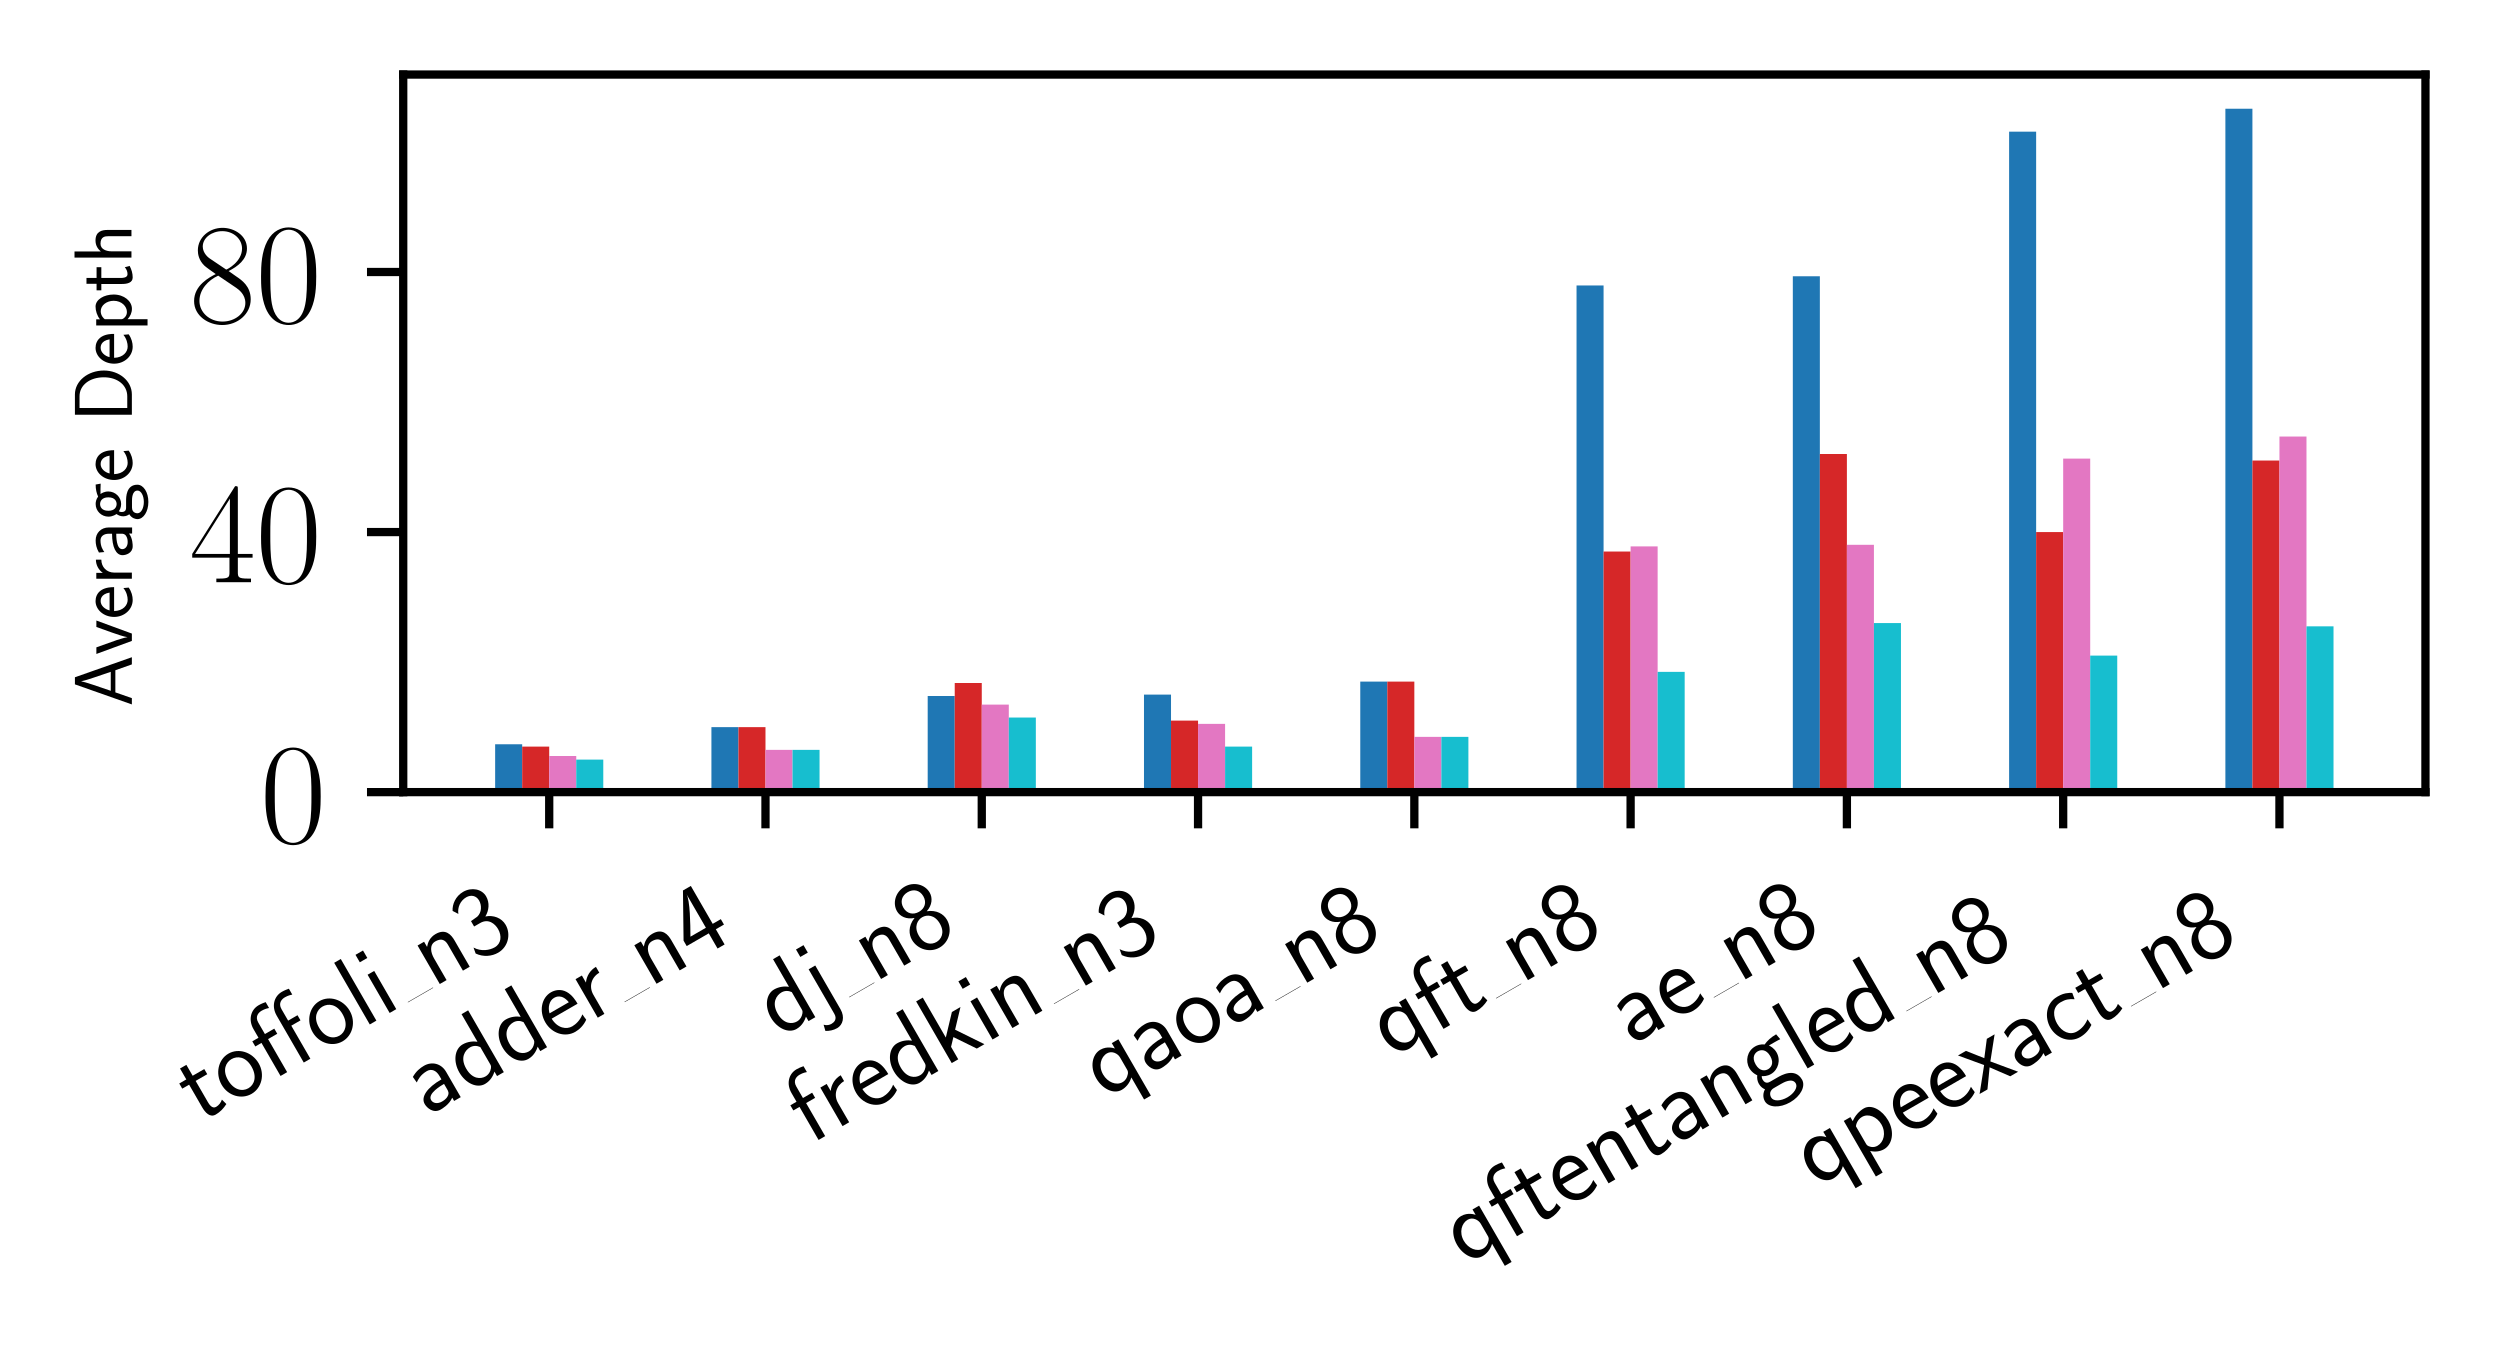
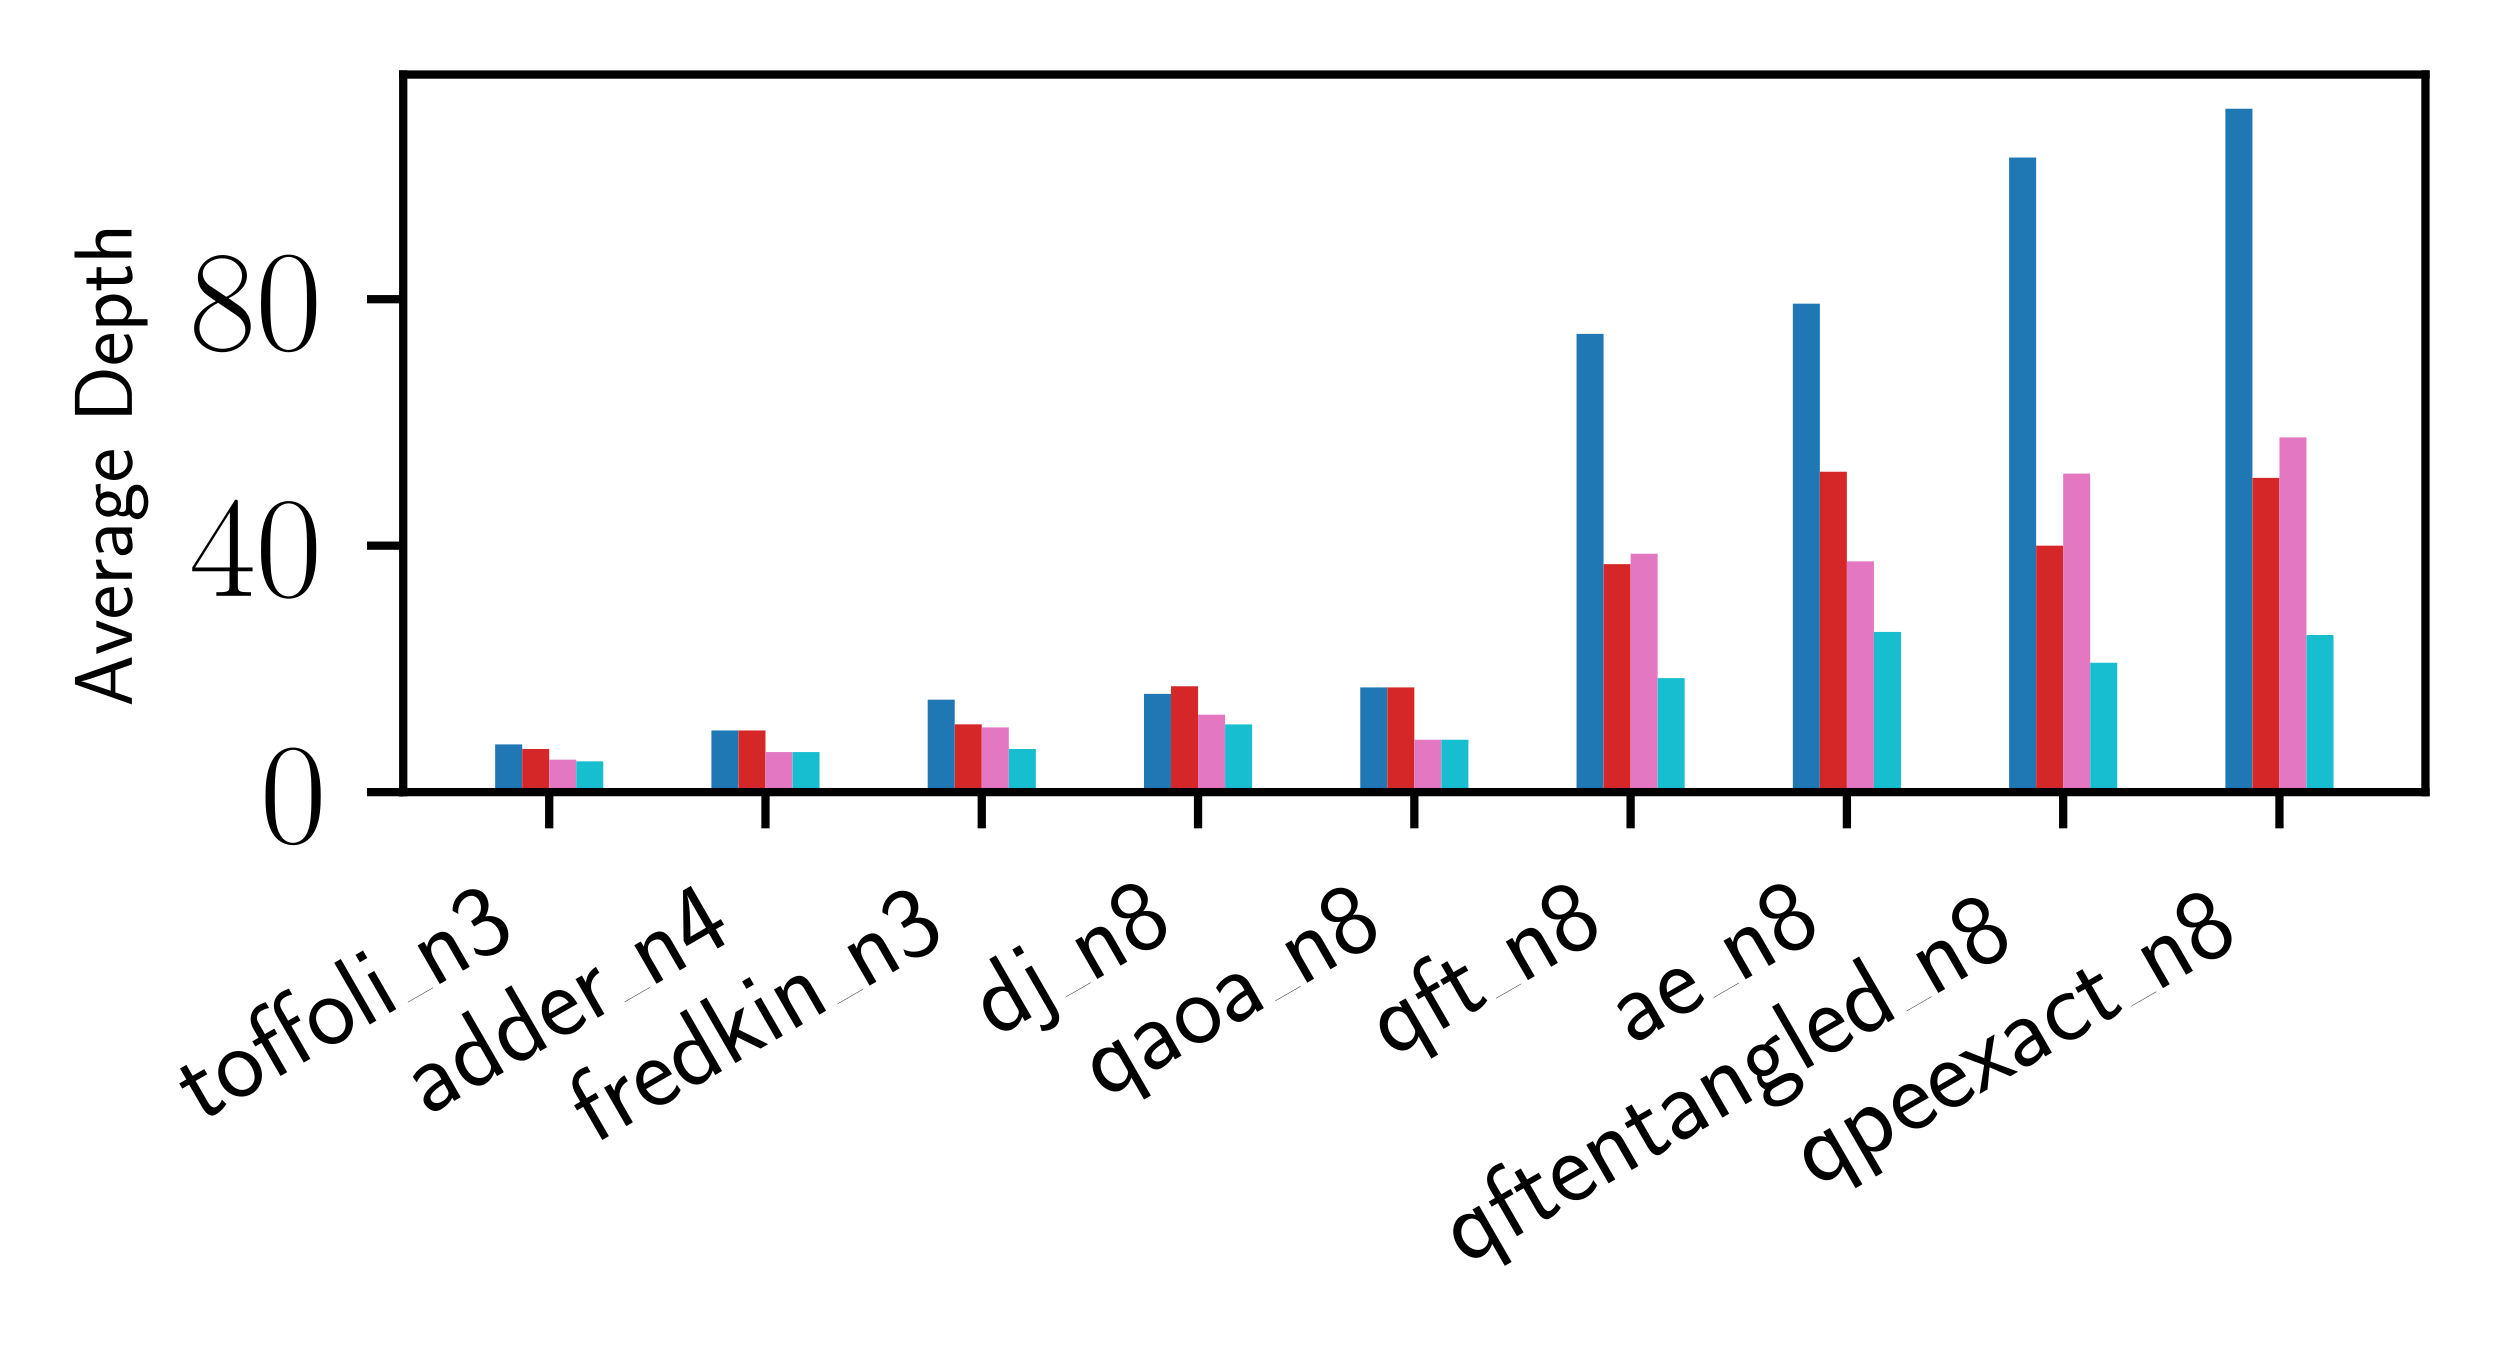
<svg xmlns="http://www.w3.org/2000/svg" xmlns:xlink="http://www.w3.org/1999/xlink" width="241.442pt" height="131.144pt" viewBox="0 0 241.442 131.144" version="1.1">
  <defs>
    <style type="text/css">*{stroke-linejoin: round; stroke-linecap: butt}</style>
  </defs>
  <g id="figure_1">
    <g id="patch_1">
      <path d="M 0 131.144 L 241.442 131.144 L 241.442 0 L 0 0 L 0 131.144 z " style="fill: none" />
    </g>
    <g id="axes_1">
      <g id="patch_2">
        <path d="M 38.942 76.5 L 234.242 76.5 L 234.242 7.2 L 38.942 7.2 L 38.942 76.5 z " style="fill: none" />
      </g>
      <g id="patch_3">
-         <path d="M 47.819 76.5 L 50.43 76.5 L 50.43 71.878 L 47.819 71.878 z " clip-path="url(#p316493a2e3)" style="fill: #1f77b4" />
+         <path d="M 47.819 76.5 L 50.43 76.5 L 50.43 71.894 L 47.819 71.894 z " clip-path="url(#p80542b08d5)" style="fill: #1f77b4" />
      </g>
      <g id="patch_4">
-         <path d="M 50.43 76.5 L 53.041 76.5 L 53.041 72.105 L 50.43 72.105 z " clip-path="url(#p316493a2e3)" style="fill: #d62728" />
+         <path d="M 50.43 76.5 L 53.041 76.5 L 53.041 72.334 L 50.43 72.334 z " clip-path="url(#p80542b08d5)" style="fill: #d62728" />
      </g>
      <g id="patch_5">
-         <path d="M 53.041 76.5 L 55.652 76.5 L 55.652 73.013 L 53.041 73.013 z " clip-path="url(#p316493a2e3)" style="fill: #e377c2" />
+         <path d="M 53.041 76.5 L 55.652 76.5 L 55.652 73.364 L 53.041 73.364 z " clip-path="url(#p80542b08d5)" style="fill: #e377c2" />
      </g>
      <g id="patch_6">
-         <path d="M 55.652 76.5 L 58.263 76.5 L 58.263 73.361 L 55.652 73.361 z " clip-path="url(#p316493a2e3)" style="fill: #17becf" />
+         <path d="M 55.652 76.5 L 58.263 76.5 L 58.263 73.525 L 55.652 73.525 z " clip-path="url(#p80542b08d5)" style="fill: #17becf" />
      </g>
      <g id="patch_7">
-         <path d="M 68.706 76.5 L 71.317 76.5 L 71.317 70.221 L 68.706 70.221 z " clip-path="url(#p316493a2e3)" style="fill: #1f77b4" />
+         <path d="M 68.706 76.5 L 71.317 76.5 L 71.317 70.549 L 68.706 70.549 z " clip-path="url(#p80542b08d5)" style="fill: #1f77b4" />
      </g>
      <g id="patch_8">
-         <path d="M 71.317 76.5 L 73.928 76.5 L 73.928 70.221 L 71.317 70.221 z " clip-path="url(#p316493a2e3)" style="fill: #d62728" />
+         <path d="M 71.317 76.5 L 73.928 76.5 L 73.928 70.549 L 71.317 70.549 z " clip-path="url(#p80542b08d5)" style="fill: #d62728" />
      </g>
      <g id="patch_9">
-         <path d="M 73.928 76.5 L 76.539 76.5 L 76.539 72.419 L 73.928 72.419 z " clip-path="url(#p316493a2e3)" style="fill: #e377c2" />
+         <path d="M 73.928 76.5 L 76.539 76.5 L 76.539 72.632 L 73.928 72.632 z " clip-path="url(#p80542b08d5)" style="fill: #e377c2" />
      </g>
      <g id="patch_10">
-         <path d="M 76.539 76.5 L 79.15 76.5 L 79.15 72.419 L 76.539 72.419 z " clip-path="url(#p316493a2e3)" style="fill: #17becf" />
+         <path d="M 76.539 76.5 L 79.15 76.5 L 79.15 72.632 L 76.539 72.632 z " clip-path="url(#p80542b08d5)" style="fill: #17becf" />
      </g>
      <g id="patch_11">
-         <path d="M 89.594 76.5 L 92.205 76.5 L 92.205 67.22 L 89.594 67.22 z " clip-path="url(#p316493a2e3)" style="fill: #1f77b4" />
+         <path d="M 89.594 76.5 L 92.205 76.5 L 92.205 67.574 L 89.594 67.574 z " clip-path="url(#p80542b08d5)" style="fill: #1f77b4" />
      </g>
      <g id="patch_12">
-         <path d="M 92.205 76.5 L 94.816 76.5 L 94.816 65.962 L 92.205 65.962 z " clip-path="url(#p316493a2e3)" style="fill: #d62728" />
+         <path d="M 92.205 76.5 L 94.816 76.5 L 94.816 69.954 L 92.205 69.954 z " clip-path="url(#p80542b08d5)" style="fill: #d62728" />
      </g>
      <g id="patch_13">
-         <path d="M 94.816 76.5 L 97.427 76.5 L 97.427 68.045 L 94.816 68.045 z " clip-path="url(#p316493a2e3)" style="fill: #e377c2" />
+         <path d="M 94.816 76.5 L 97.427 76.5 L 97.427 70.252 L 94.816 70.252 z " clip-path="url(#p80542b08d5)" style="fill: #e377c2" />
      </g>
      <g id="patch_14">
-         <path d="M 97.427 76.5 L 100.038 76.5 L 100.038 69.298 L 97.427 69.298 z " clip-path="url(#p316493a2e3)" style="fill: #17becf" />
+         <path d="M 97.427 76.5 L 100.038 76.5 L 100.038 72.334 L 97.427 72.334 z " clip-path="url(#p80542b08d5)" style="fill: #17becf" />
      </g>
      <g id="patch_15">
-         <path d="M 110.482 76.5 L 113.093 76.5 L 113.093 67.082 L 110.482 67.082 z " clip-path="url(#p316493a2e3)" style="fill: #1f77b4" />
+         <path d="M 110.482 76.5 L 113.093 76.5 L 113.093 67.009 L 110.482 67.009 z " clip-path="url(#p80542b08d5)" style="fill: #1f77b4" />
      </g>
      <g id="patch_16">
-         <path d="M 113.093 76.5 L 115.704 76.5 L 115.704 69.593 L 113.093 69.593 z " clip-path="url(#p316493a2e3)" style="fill: #d62728" />
+         <path d="M 113.093 76.5 L 115.704 76.5 L 115.704 66.275 L 113.093 66.275 z " clip-path="url(#p80542b08d5)" style="fill: #d62728" />
      </g>
      <g id="patch_17">
-         <path d="M 115.704 76.5 L 118.315 76.5 L 118.315 69.907 L 115.704 69.907 z " clip-path="url(#p316493a2e3)" style="fill: #e377c2" />
+         <path d="M 115.704 76.5 L 118.315 76.5 L 118.315 69.018 L 115.704 69.018 z " clip-path="url(#p80542b08d5)" style="fill: #e377c2" />
      </g>
      <g id="patch_18">
-         <path d="M 118.315 76.5 L 120.926 76.5 L 120.926 72.105 L 118.315 72.105 z " clip-path="url(#p316493a2e3)" style="fill: #17becf" />
+         <path d="M 118.315 76.5 L 120.926 76.5 L 120.926 69.96 L 118.315 69.96 z " clip-path="url(#p80542b08d5)" style="fill: #17becf" />
      </g>
      <g id="patch_19">
-         <path d="M 131.37 76.5 L 133.981 76.5 L 133.981 65.826 L 131.37 65.826 z " clip-path="url(#p316493a2e3)" style="fill: #1f77b4" />
+         <path d="M 131.37 76.5 L 133.981 76.5 L 133.981 66.384 L 131.37 66.384 z " clip-path="url(#p80542b08d5)" style="fill: #1f77b4" />
      </g>
      <g id="patch_20">
-         <path d="M 133.981 76.5 L 136.592 76.5 L 136.592 65.826 L 133.981 65.826 z " clip-path="url(#p316493a2e3)" style="fill: #d62728" />
+         <path d="M 133.981 76.5 L 136.592 76.5 L 136.592 66.384 L 133.981 66.384 z " clip-path="url(#p80542b08d5)" style="fill: #d62728" />
      </g>
      <g id="patch_21">
-         <path d="M 136.592 76.5 L 139.202 76.5 L 139.202 71.163 L 136.592 71.163 z " clip-path="url(#p316493a2e3)" style="fill: #e377c2" />
+         <path d="M 136.592 76.5 L 139.202 76.5 L 139.202 71.442 L 136.592 71.442 z " clip-path="url(#p80542b08d5)" style="fill: #e377c2" />
      </g>
      <g id="patch_22">
-         <path d="M 139.202 76.5 L 141.813 76.5 L 141.813 71.163 L 139.202 71.163 z " clip-path="url(#p316493a2e3)" style="fill: #17becf" />
+         <path d="M 139.202 76.5 L 141.813 76.5 L 141.813 71.442 L 139.202 71.442 z " clip-path="url(#p80542b08d5)" style="fill: #17becf" />
      </g>
      <g id="patch_23">
-         <path d="M 152.257 76.5 L 154.868 76.5 L 154.868 27.569 L 152.257 27.569 z " clip-path="url(#p316493a2e3)" style="fill: #1f77b4" />
+         <path d="M 152.257 76.5 L 154.868 76.5 L 154.868 32.247 L 152.257 32.247 z " clip-path="url(#p80542b08d5)" style="fill: #1f77b4" />
      </g>
      <g id="patch_24">
-         <path d="M 154.868 76.5 L 157.479 76.5 L 157.479 53.268 L 154.868 53.268 z " clip-path="url(#p316493a2e3)" style="fill: #d62728" />
+         <path d="M 154.868 76.5 L 157.479 76.5 L 157.479 54.482 L 154.868 54.482 z " clip-path="url(#p80542b08d5)" style="fill: #d62728" />
      </g>
      <g id="patch_25">
-         <path d="M 157.479 76.5 L 160.09 76.5 L 160.09 52.768 L 157.479 52.768 z " clip-path="url(#p316493a2e3)" style="fill: #e377c2" />
+         <path d="M 157.479 76.5 L 160.09 76.5 L 160.09 53.48 L 157.479 53.48 z " clip-path="url(#p80542b08d5)" style="fill: #e377c2" />
      </g>
      <g id="patch_26">
-         <path d="M 160.09 76.5 L 162.701 76.5 L 162.701 64.884 L 160.09 64.884 z " clip-path="url(#p316493a2e3)" style="fill: #17becf" />
+         <path d="M 160.09 76.5 L 162.701 76.5 L 162.701 65.491 L 160.09 65.491 z " clip-path="url(#p80542b08d5)" style="fill: #17becf" />
      </g>
      <g id="patch_27">
-         <path d="M 173.145 76.5 L 175.756 76.5 L 175.756 26.679 L 173.145 26.679 z " clip-path="url(#p316493a2e3)" style="fill: #1f77b4" />
+         <path d="M 173.145 76.5 L 175.756 76.5 L 175.756 29.327 L 173.145 29.327 z " clip-path="url(#p80542b08d5)" style="fill: #1f77b4" />
      </g>
      <g id="patch_28">
-         <path d="M 175.756 76.5 L 178.367 76.5 L 178.367 43.849 L 175.756 43.849 z " clip-path="url(#p316493a2e3)" style="fill: #d62728" />
+         <path d="M 175.756 76.5 L 178.367 76.5 L 178.367 45.556 L 175.756 45.556 z " clip-path="url(#p80542b08d5)" style="fill: #d62728" />
      </g>
      <g id="patch_29">
-         <path d="M 178.367 76.5 L 180.978 76.5 L 180.978 52.617 L 178.367 52.617 z " clip-path="url(#p316493a2e3)" style="fill: #e377c2" />
+         <path d="M 178.367 76.5 L 180.978 76.5 L 180.978 54.212 L 178.367 54.212 z " clip-path="url(#p80542b08d5)" style="fill: #e377c2" />
      </g>
      <g id="patch_30">
-         <path d="M 180.978 76.5 L 183.589 76.5 L 183.589 60.175 L 180.978 60.175 z " clip-path="url(#p316493a2e3)" style="fill: #17becf" />
+         <path d="M 180.978 76.5 L 183.589 76.5 L 183.589 61.028 L 180.978 61.028 z " clip-path="url(#p80542b08d5)" style="fill: #17becf" />
      </g>
      <g id="patch_31">
-         <path d="M 194.033 76.5 L 196.644 76.5 L 196.644 12.714 L 194.033 12.714 z " clip-path="url(#p316493a2e3)" style="fill: #1f77b4" />
+         <path d="M 194.033 76.5 L 196.644 76.5 L 196.644 15.214 L 194.033 15.214 z " clip-path="url(#p80542b08d5)" style="fill: #1f77b4" />
      </g>
      <g id="patch_32">
-         <path d="M 196.644 76.5 L 199.255 76.5 L 199.255 51.384 L 196.644 51.384 z " clip-path="url(#p316493a2e3)" style="fill: #d62728" />
+         <path d="M 196.644 76.5 L 199.255 76.5 L 199.255 52.697 L 196.644 52.697 z " clip-path="url(#p80542b08d5)" style="fill: #d62728" />
      </g>
      <g id="patch_33">
-         <path d="M 199.255 76.5 L 201.866 76.5 L 201.866 44.289 L 199.255 44.289 z " clip-path="url(#p316493a2e3)" style="fill: #e377c2" />
+         <path d="M 199.255 76.5 L 201.866 76.5 L 201.866 45.739 L 199.255 45.739 z " clip-path="url(#p80542b08d5)" style="fill: #e377c2" />
      </g>
      <g id="patch_34">
-         <path d="M 201.866 76.5 L 204.477 76.5 L 204.477 63.314 L 201.866 63.314 z " clip-path="url(#p316493a2e3)" style="fill: #17becf" />
+         <path d="M 201.866 76.5 L 204.477 76.5 L 204.477 64.003 L 201.866 64.003 z " clip-path="url(#p80542b08d5)" style="fill: #17becf" />
      </g>
      <g id="patch_35">
-         <path d="M 214.92 76.5 L 217.531 76.5 L 217.531 10.5 L 214.92 10.5 z " clip-path="url(#p316493a2e3)" style="fill: #1f77b4" />
+         <path d="M 214.92 76.5 L 217.531 76.5 L 217.531 10.5 L 214.92 10.5 z " clip-path="url(#p80542b08d5)" style="fill: #1f77b4" />
      </g>
      <g id="patch_36">
-         <path d="M 217.531 76.5 L 220.142 76.5 L 220.142 44.477 L 217.531 44.477 z " clip-path="url(#p316493a2e3)" style="fill: #d62728" />
+         <path d="M 217.531 76.5 L 220.142 76.5 L 220.142 46.151 L 217.531 46.151 z " clip-path="url(#p80542b08d5)" style="fill: #d62728" />
      </g>
      <g id="patch_37">
-         <path d="M 220.142 76.5 L 222.753 76.5 L 222.753 42.159 L 220.142 42.159 z " clip-path="url(#p316493a2e3)" style="fill: #e377c2" />
+         <path d="M 220.142 76.5 L 222.753 76.5 L 222.753 42.245 L 220.142 42.245 z " clip-path="url(#p80542b08d5)" style="fill: #e377c2" />
      </g>
      <g id="patch_38">
-         <path d="M 222.753 76.5 L 225.364 76.5 L 225.364 60.489 L 222.753 60.489 z " clip-path="url(#p316493a2e3)" style="fill: #17becf" />
+         <path d="M 222.753 76.5 L 225.364 76.5 L 225.364 61.326 L 222.753 61.326 z " clip-path="url(#p80542b08d5)" style="fill: #17becf" />
      </g>
      <g id="matplotlib.axis_1">
        <g id="xtick_1">
          <g id="line2d_1">
            <defs>
-               <path id="m1785136188" d="M 0 0 L 0 3.5 " style="stroke: #000000; stroke-width: 0.8" />
+               <path id="m47ec0160f8" d="M 0 0 L 0 3.5 " style="stroke: #000000; stroke-width: 0.8" />
            </defs>
            <g>
-               <use xlink:href="#m1785136188" x="53.041" y="76.5" style="stroke: #000000; stroke-width: 0.8" />
+               <use xlink:href="#m47ec0160f8" x="53.041" y="76.5" style="stroke: #000000; stroke-width: 0.8" />
            </g>
          </g>
          <g id="text_1">
            <g transform="translate(19.29563 108.4151) rotate(-30) scale(0.1 -0.1)">
              <defs>
                <path id="CMSS17-74" d="M 1069 2368 L 1901 2368 L 1901 2737 L 1069 2737 L 1069 3520 L 614 3520 L 614 2737 L 109 2737 L 109 2368 L 602 2368 L 602 749 C 602 384 685 -64 1107 -64 C 1427 -64 1722 25 2003 172 L 1901 548 C 1747 414 1562 337 1363 337 C 1082 337 1069 696 1069 856 L 1069 2368 z " transform="scale(0.015625)" />
                <path id="CMSS17-6f" d="M 2829 1356 C 2829 2176 2221 2816 1504 2816 C 768 2816 173 2157 173 1356 C 173 544 787 -64 1498 -64 C 2227 -64 2829 563 2829 1356 z M 1504 337 C 1050 337 659 709 659 1408 C 659 2151 1114 2427 1498 2427 C 1914 2427 2342 2126 2342 1408 C 2342 683 1926 337 1504 337 z " transform="scale(0.015625)" />
                <path id="CMSS17-b" d="M 1075 2368 L 1734 2368 L 1734 2737 L 1062 2737 L 1062 3559 C 1062 4001 1395 4092 1613 4092 C 1837 4092 2022 4034 2093 4009 L 2093 4429 C 2022 4442 1830 4480 1619 4480 C 1030 4480 602 3999 602 3359 L 602 2737 L 160 2737 L 160 2368 L 602 2368 L 602 0 L 1075 0 L 1075 2368 z M 2739 2368 L 3398 2368 L 3398 2737 L 2726 2737 L 2726 3559 C 2726 4001 3059 4092 3277 4092 C 3501 4092 3686 4034 3757 4009 L 3757 4429 C 3686 4442 3494 4480 3283 4480 C 2694 4480 2266 4001 2266 3363 L 2266 0 L 2739 0 L 2739 2368 z " transform="scale(0.015625)" />
                <path id="CMSS17-6c" d="M 947 4416 L 474 4416 L 474 0 L 947 0 L 947 4416 z " transform="scale(0.015625)" />
                <path id="CMSS17-69" d="M 979 4183 L 442 4183 L 442 3648 L 979 3648 L 979 4183 z M 947 2739 L 474 2739 L 474 0 L 947 0 L 947 2739 z " transform="scale(0.015625)" />
                <path id="CMSS17-6e" d="M 2618 1877 C 2618 2283 2522 2816 1798 2816 C 1389 2816 1120 2606 941 2389 L 941 2758 L 474 2758 L 474 0 L 960 0 L 960 1559 C 960 1964 1114 2428 1549 2428 C 2112 2428 2131 2048 2131 1829 L 2131 0 L 2618 0 L 2618 1877 z " transform="scale(0.015625)" />
                <path id="CMSS17-33" d="M 1005 2025 L 1440 2025 C 2042 2025 2214 1507 2214 1146 C 2214 653 1933 267 1472 267 C 1114 267 608 444 320 912 C 275 691 275 678 250 526 C 550 88 1037 -128 1485 -128 C 2214 -128 2752 473 2752 1138 C 2752 1638 2400 2057 1920 2215 C 2304 2424 2586 2816 2586 3273 C 2586 3805 2093 4229 1491 4229 C 941 4229 512 3892 333 3530 C 378 3468 493 3284 550 3189 C 691 3562 1056 3840 1485 3840 C 1843 3840 2080 3607 2080 3271 C 2080 2923 1856 2543 1478 2455 C 1453 2455 1056 2417 1005 2411 L 1005 2025 z " transform="scale(0.015625)" />
              </defs>
              <use xlink:href="#CMSS17-74" transform="scale(0.996264)" />
              <use xlink:href="#CMSS17-6f" transform="translate(33.83157 0) scale(0.996264)" />
              <use xlink:href="#CMSS17-b" transform="translate(80.67519 0) scale(0.996264)" />
              <use xlink:href="#CMSS17-6f" transform="translate(135.3262 0) scale(0.996264)" />
              <use xlink:href="#CMSS17-6c" transform="translate(182.1698 0) scale(0.996264)" />
              <use xlink:href="#CMSS17-69" transform="translate(204.3505 0) scale(0.996264)" />
              <use xlink:href="#CMSS17-6e" transform="translate(260.2587 0) scale(0.996264)" />
              <use xlink:href="#CMSS17-33" transform="translate(308.4637 0) scale(0.996264)" />
              <path d="M 232.152 0 L 260.259 0 L 260.259 0.399 L 232.152 0.399 L 232.152 0 z " />
            </g>
          </g>
        </g>
        <g id="xtick_2">
          <g id="line2d_2">
            <g>
-               <use xlink:href="#m1785136188" x="73.928" y="76.5" style="stroke: #000000; stroke-width: 0.8" />
+               <use xlink:href="#m47ec0160f8" x="73.928" y="76.5" style="stroke: #000000; stroke-width: 0.8" />
            </g>
          </g>
          <g id="text_2">
            <g transform="translate(41.23786 107.8063) rotate(-30) scale(0.1 -0.1)">
              <defs>
                <path id="CMSS17-61" d="M 2406 1791 C 2406 2392 1978 2808 1402 2808 C 1120 2808 813 2757 461 2553 L 499 2135 C 659 2248 934 2432 1395 2432 C 1722 2432 1920 2180 1920 1782 L 1920 1536 C 896 1536 256 1238 256 726 C 256 461 416 -64 947 -64 C 1043 -64 1562 -64 1933 217 L 1933 -19 L 2406 -19 L 2406 1791 z M 1920 816 C 1920 701 1920 548 1728 434 C 1562 325 1350 325 1261 325 C 941 325 723 511 723 744 C 723 1211 1722 1211 1920 1211 L 1920 816 z " transform="scale(0.015625)" />
                <path id="CMSS17-64" d="M 2611 4416 L 2138 4416 L 2138 2438 C 1939 2603 1613 2756 1254 2756 C 672 2756 211 2131 211 1347 C 211 562 666 -64 1235 -64 C 1677 -64 1971 172 2125 306 L 2125 -13 L 2611 -13 L 2611 4416 z M 2125 836 C 2125 747 2125 653 1926 482 C 1798 375 1645 325 1498 325 C 1152 325 698 576 698 1340 C 698 2134 1210 2368 1562 2368 C 1798 2368 1990 2254 2125 2065 L 2125 836 z " transform="scale(0.015625)" />
                <path id="CMSS17-65" d="M 2502 1377 C 2502 1590 2490 2003 2285 2345 C 2061 2713 1696 2816 1421 2816 C 755 2816 192 2188 192 1375 C 192 582 774 -64 1510 -64 C 1798 -64 2150 19 2470 248 C 2470 274 2458 414 2451 420 C 2451 433 2432 630 2432 656 C 2125 407 1773 325 1517 325 C 1107 325 666 667 646 1377 L 2502 1377 z M 698 1728 C 781 2084 1062 2421 1421 2421 C 1517 2421 1965 2421 2080 1728 L 698 1728 z " transform="scale(0.015625)" />
                <path id="CMSS17-72" d="M 954 1363 C 954 1965 1395 2368 1958 2368 L 1958 2789 C 1549 2789 1165 2585 934 2253 L 934 2758 L 480 2758 L 480 0 L 954 0 L 954 1363 z " transform="scale(0.015625)" />
                <path id="CMSS17-34" d="M 2253 1088 L 2835 1088 L 2835 1477 L 2253 1477 L 2253 4192 L 1690 4192 L 166 1477 L 166 1088 L 1747 1088 L 1747 0 L 2253 0 L 2253 1088 z M 659 1477 C 1030 2127 1766 3439 1766 3885 L 1766 1477 L 659 1477 z " transform="scale(0.015625)" />
              </defs>
              <use xlink:href="#CMSS17-61" transform="scale(0.996264)" />
              <use xlink:href="#CMSS17-64" transform="translate(44.92192 0) scale(0.996264)" />
              <use xlink:href="#CMSS17-64" transform="translate(93.12686 0) scale(0.996264)" />
              <use xlink:href="#CMSS17-65" transform="translate(141.3318 0) scale(0.996264)" />
              <use xlink:href="#CMSS17-72" transform="translate(182.9706 0) scale(0.996264)" />
              <use xlink:href="#CMSS17-6e" transform="translate(248.6079 0) scale(0.996264)" />
              <use xlink:href="#CMSS17-34" transform="translate(296.8128 0) scale(0.996264)" />
              <path d="M 220.501 0 L 248.608 0 L 248.608 0.399 L 220.501 0.399 L 220.501 0 z " />
            </g>
          </g>
        </g>
        <g id="xtick_3">
          <g id="line2d_3">
            <g>
-               <use xlink:href="#m1785136188" x="94.816" y="76.5" style="stroke: #000000; stroke-width: 0.8" />
+               <use xlink:href="#m47ec0160f8" x="94.816" y="76.5" style="stroke: #000000; stroke-width: 0.8" />
            </g>
          </g>
          <g id="text_3">
-             <g transform="translate(75.21124 100.2513) rotate(-30) scale(0.1 -0.1)">
-               <defs>
-                 <path id="CMSS17-6a" d="M 1114 4224 L 576 4224 L 576 3689 L 1114 3689 L 1114 4224 z M -371 -1064 C -166 -1191 83 -1280 352 -1280 C 755 -1280 1114 -935 1114 -366 L 1114 2767 L 640 2767 L 640 -425 C 640 -815 346 -873 179 -873 C 38 -873 -128 -828 -275 -675 L -371 -1064 z " transform="scale(0.015625)" />
-                 <path id="CMSS17-38" d="M 1933 2222 C 2419 2380 2669 2760 2669 3134 C 2669 3722 2157 4229 1504 4229 C 826 4229 333 3708 333 3144 C 333 2780 576 2403 1069 2241 C 442 1997 250 1512 250 1149 C 250 446 819 -128 1498 -128 C 2202 -128 2752 455 2752 1138 C 2752 1557 2502 2000 1933 2222 z M 1504 2432 C 1075 2432 787 2712 787 3136 C 787 3566 1075 3840 1504 3840 C 1901 3840 2214 3591 2214 3136 C 2214 2687 1907 2432 1504 2432 z M 1504 267 C 1139 267 749 517 749 1156 C 749 1813 1184 2043 1498 2043 C 1843 2043 2253 1800 2253 1156 C 2253 491 1830 267 1504 267 z " transform="scale(0.015625)" />
-               </defs>
-               <use xlink:href="#CMSS17-64" transform="scale(0.996264)" />
-               <use xlink:href="#CMSS17-6a" transform="translate(48.20494 0) scale(0.996264)" />
-               <use xlink:href="#CMSS17-6e" transform="translate(106.7155 0) scale(0.996264)" />
-               <use xlink:href="#CMSS17-38" transform="translate(154.9205 0) scale(0.996264)" />
-               <path d="M 78.609 0 L 106.716 0 L 106.716 0.399 L 78.609 0.399 L 78.609 0 z " />
-             </g>
-           </g>
-         </g>
-         <g id="xtick_4">
-           <g id="line2d_4">
-             <g>
-               <use xlink:href="#m1785136188" x="115.704" y="76.5" style="stroke: #000000; stroke-width: 0.8" />
-             </g>
-           </g>
-           <g id="text_4">
-             <g transform="translate(78.24393 110.5599) rotate(-30) scale(0.1 -0.1)">
+             <g transform="translate(57.35623 110.5599) rotate(-30) scale(0.1 -0.1)">
              <defs>
                <path id="CMSS17-66" d="M 1075 2368 L 1722 2368 L 1722 2737 L 1062 2737 L 1062 3559 C 1062 4014 1408 4092 1606 4092 C 1670 4092 1850 4092 2080 4009 L 2080 4429 C 1933 4461 1754 4480 1613 4480 C 1018 4480 602 3993 602 3359 L 602 2737 L 160 2737 L 160 2368 L 602 2368 L 602 0 L 1075 0 L 1075 2368 z " transform="scale(0.015625)" />
                <path id="CMSS17-6b" d="M 1696 1688 L 2688 2739 L 2074 2739 L 954 1554 L 954 4416 L 480 4416 L 480 0 L 947 0 L 947 892 L 1376 1344 L 2278 0 L 2822 0 L 1696 1688 z " transform="scale(0.015625)" />
              </defs>
              <use xlink:href="#CMSS17-66" transform="scale(0.996264)" />
              <use xlink:href="#CMSS17-72" transform="translate(28.62666 0) scale(0.996264)" />
              <use xlink:href="#CMSS17-65" transform="translate(60.53643 0) scale(0.996264)" />
              <use xlink:href="#CMSS17-64" transform="translate(102.1753 0) scale(0.996264)" />
              <use xlink:href="#CMSS17-6b" transform="translate(150.3802 0) scale(0.996264)" />
              <use xlink:href="#CMSS17-69" transform="translate(195.9827 0) scale(0.996264)" />
              <use xlink:href="#CMSS17-6e" transform="translate(218.1634 0) scale(0.996264)" />
              <use xlink:href="#CMSS17-6e" transform="translate(300.0958 0) scale(0.996264)" />
              <use xlink:href="#CMSS17-33" transform="translate(348.3008 0) scale(0.996264)" />
              <path d="M 271.989 0 L 300.096 0 L 300.096 0.399 L 271.989 0.399 L 271.989 0 z " />
            </g>
          </g>
        </g>
+         <g id="xtick_4">
+           <g id="line2d_4">
+             <g>
+               <use xlink:href="#m47ec0160f8" x="115.704" y="76.5" style="stroke: #000000; stroke-width: 0.8" />
+             </g>
+           </g>
+           <g id="text_4">
+             <g transform="translate(96.09894 100.2513) rotate(-30) scale(0.1 -0.1)">
+               <defs>
+                 <path id="CMSS17-6a" d="M 1114 4224 L 576 4224 L 576 3689 L 1114 3689 L 1114 4224 z M -371 -1064 C -166 -1191 83 -1280 352 -1280 C 755 -1280 1114 -935 1114 -366 L 1114 2767 L 640 2767 L 640 -425 C 640 -815 346 -873 179 -873 C 38 -873 -128 -828 -275 -675 L -371 -1064 z " transform="scale(0.015625)" />
+                 <path id="CMSS17-38" d="M 1933 2222 C 2419 2380 2669 2760 2669 3134 C 2669 3722 2157 4229 1504 4229 C 826 4229 333 3708 333 3144 C 333 2780 576 2403 1069 2241 C 442 1997 250 1512 250 1149 C 250 446 819 -128 1498 -128 C 2202 -128 2752 455 2752 1138 C 2752 1557 2502 2000 1933 2222 z M 1504 2432 C 1075 2432 787 2712 787 3136 C 787 3566 1075 3840 1504 3840 C 1901 3840 2214 3591 2214 3136 C 2214 2687 1907 2432 1504 2432 z M 1504 267 C 1139 267 749 517 749 1156 C 749 1813 1184 2043 1498 2043 C 1843 2043 2253 1800 2253 1156 C 2253 491 1830 267 1504 267 z " transform="scale(0.015625)" />
+               </defs>
+               <use xlink:href="#CMSS17-64" transform="scale(0.996264)" />
+               <use xlink:href="#CMSS17-6a" transform="translate(48.20494 0) scale(0.996264)" />
+               <use xlink:href="#CMSS17-6e" transform="translate(106.7155 0) scale(0.996264)" />
+               <use xlink:href="#CMSS17-38" transform="translate(154.9205 0) scale(0.996264)" />
+               <path d="M 78.609 0 L 106.716 0 L 106.716 0.399 L 78.609 0.399 L 78.609 0 z " />
+             </g>
+           </g>
+         </g>
        <g id="xtick_5">
          <g id="line2d_5">
            <g>
-               <use xlink:href="#m1785136188" x="136.592" y="76.5" style="stroke: #000000; stroke-width: 0.8" />
+               <use xlink:href="#m47ec0160f8" x="136.592" y="76.5" style="stroke: #000000; stroke-width: 0.8" />
            </g>
          </g>
          <g id="text_5">
            <g transform="translate(106.6811 106.2012) rotate(-30) scale(0.1 -0.1)">
              <defs>
                <path id="CMSS17-71" d="M 2611 2816 L 2138 2816 L 2138 2428 C 2112 2460 1818 2816 1318 2816 C 736 2816 211 2228 211 1399 C 211 633 653 -5 1229 -5 C 1498 -5 1837 91 2125 365 L 2125 -1216 L 2611 -1216 L 2611 2816 z M 2138 914 C 2138 832 2138 718 1939 554 C 1888 510 1747 384 1504 384 C 1050 384 698 850 698 1399 C 698 2011 1126 2415 1562 2415 C 1926 2415 2138 2061 2138 1797 L 2138 914 z " transform="scale(0.015625)" />
              </defs>
              <use xlink:href="#CMSS17-71" transform="scale(0.996264)" />
              <use xlink:href="#CMSS17-61" transform="translate(48.20494 0) scale(0.996264)" />
              <use xlink:href="#CMSS17-6f" transform="translate(93.12686 0) scale(0.996264)" />
              <use xlink:href="#CMSS17-61" transform="translate(139.9705 0) scale(0.996264)" />
              <use xlink:href="#CMSS17-6e" transform="translate(218.6199 0) scale(0.996264)" />
              <use xlink:href="#CMSS17-38" transform="translate(266.8248 0) scale(0.996264)" />
              <path d="M 190.513 0 L 218.62 0 L 218.62 0.399 L 190.513 0.399 L 190.513 0 z " />
            </g>
          </g>
        </g>
        <g id="xtick_6">
          <g id="line2d_6">
            <g>
-               <use xlink:href="#m1785136188" x="157.479" y="76.5" style="stroke: #000000; stroke-width: 0.8" />
+               <use xlink:href="#m47ec0160f8" x="157.479" y="76.5" style="stroke: #000000; stroke-width: 0.8" />
            </g>
          </g>
          <g id="text_6">
            <g transform="translate(134.4232 102.2438) rotate(-30) scale(0.1 -0.1)">
              <use xlink:href="#CMSS17-71" transform="scale(0.996264)" />
              <use xlink:href="#CMSS17-66" transform="translate(48.20494 0) scale(0.996264)" />
              <use xlink:href="#CMSS17-74" transform="translate(76.8316 0) scale(0.996264)" />
              <use xlink:href="#CMSS17-6e" transform="translate(144.3907 0) scale(0.996264)" />
              <use xlink:href="#CMSS17-38" transform="translate(192.5956 0) scale(0.996264)" />
              <path d="M 116.284 0 L 144.391 0 L 144.391 0.399 L 116.284 0.399 L 116.284 0 z " />
            </g>
          </g>
        </g>
        <g id="xtick_7">
          <g id="line2d_7">
            <g>
-               <use xlink:href="#m1785136188" x="178.367" y="76.5" style="stroke: #000000; stroke-width: 0.8" />
+               <use xlink:href="#m47ec0160f8" x="178.367" y="76.5" style="stroke: #000000; stroke-width: 0.8" />
            </g>
          </g>
          <g id="text_7">
            <g transform="translate(157.5398 100.957) rotate(-30) scale(0.1 -0.1)">
              <use xlink:href="#CMSS17-61" transform="scale(0.996264)" />
              <use xlink:href="#CMSS17-65" transform="translate(44.92192 0) scale(0.996264)" />
              <use xlink:href="#CMSS17-6e" transform="translate(120.2882 0) scale(0.996264)" />
              <use xlink:href="#CMSS17-38" transform="translate(168.4932 0) scale(0.996264)" />
              <path d="M 92.182 0 L 120.288 0 L 120.288 0.399 L 92.182 0.399 L 92.182 0 z " />
            </g>
          </g>
        </g>
        <g id="xtick_8">
          <g id="line2d_8">
            <g>
-               <use xlink:href="#m1785136188" x="199.255" y="76.5" style="stroke: #000000; stroke-width: 0.8" />
+               <use xlink:href="#m47ec0160f8" x="199.255" y="76.5" style="stroke: #000000; stroke-width: 0.8" />
            </g>
          </g>
          <g id="text_8">
            <g transform="translate(141.5192 122.266) rotate(-30) scale(0.1 -0.1)">
              <defs>
                <path id="CMSS17-67" d="M 2848 2808 C 2483 2808 2170 2738 1914 2617 C 1702 2777 1485 2808 1338 2808 C 781 2808 358 2349 358 1814 C 358 1468 550 1207 563 1195 C 448 1035 384 863 384 672 C 384 448 474 289 544 200 C 211 -3 166 -314 166 -435 C 166 -898 749 -1280 1498 -1280 C 2253 -1280 2835 -898 2835 -428 C 2835 448 1856 448 1587 448 L 1069 448 C 973 448 717 448 717 791 C 717 921 774 1004 781 1010 C 877 940 1075 832 1338 832 C 1869 832 2310 1278 2310 1827 C 2310 2132 2170 2355 2112 2432 L 2131 2432 C 2150 2432 2419 2432 2515 2432 C 2720 2432 2739 2429 2918 2419 L 2848 2808 z M 1338 1182 C 1120 1182 813 1315 813 1823 C 813 2375 1165 2464 1331 2464 C 1549 2464 1856 2331 1856 1823 C 1856 1271 1504 1182 1338 1182 z M 1581 -10 C 1734 -10 2381 -10 2381 -442 C 2381 -714 1984 -929 1504 -929 C 1018 -929 621 -720 621 -435 C 621 -403 621 -10 1062 -10 L 1581 -10 z " transform="scale(0.015625)" />
              </defs>
              <use xlink:href="#CMSS17-71" transform="scale(0.996264)" />
              <use xlink:href="#CMSS17-66" transform="translate(48.20494 0) scale(0.996264)" />
              <use xlink:href="#CMSS17-74" transform="translate(76.8316 0) scale(0.996264)" />
              <use xlink:href="#CMSS17-65" transform="translate(110.6632 0) scale(0.996264)" />
              <use xlink:href="#CMSS17-6e" transform="translate(152.302 0) scale(0.996264)" />
              <use xlink:href="#CMSS17-74" transform="translate(200.5069 0) scale(0.996264)" />
              <use xlink:href="#CMSS17-61" transform="translate(234.3385 0) scale(0.996264)" />
              <use xlink:href="#CMSS17-6e" transform="translate(279.2604 0) scale(0.996264)" />
              <use xlink:href="#CMSS17-67" transform="translate(327.4654 0) scale(0.996264)" />
              <use xlink:href="#CMSS17-6c" transform="translate(374.309 0) scale(0.996264)" />
              <use xlink:href="#CMSS17-65" transform="translate(396.4897 0) scale(0.996264)" />
              <use xlink:href="#CMSS17-64" transform="translate(438.1285 0) scale(0.996264)" />
              <use xlink:href="#CMSS17-6e" transform="translate(520.061 0) scale(0.996264)" />
              <use xlink:href="#CMSS17-38" transform="translate(568.2659 0) scale(0.996264)" />
              <path d="M 491.954 0 L 520.061 0 L 520.061 0.399 L 491.954 0.399 L 491.954 0 z " />
            </g>
          </g>
        </g>
        <g id="xtick_9">
          <g id="line2d_9">
            <g>
-               <use xlink:href="#m1785136188" x="220.142" y="76.5" style="stroke: #000000; stroke-width: 0.8" />
+               <use xlink:href="#m47ec0160f8" x="220.142" y="76.5" style="stroke: #000000; stroke-width: 0.8" />
            </g>
          </g>
          <g id="text_9">
            <g transform="translate(175.3967 114.7663) rotate(-30) scale(0.1 -0.1)">
              <defs>
                <path id="CMSS17-70" d="M 966 333 C 1178 129 1466 -5 1773 -5 C 2368 -5 2880 603 2880 1412 C 2880 2159 2496 2816 1946 2816 C 1626 2816 1242 2702 954 2472 L 954 2765 L 480 2765 L 480 -1216 L 966 -1216 L 966 333 z M 966 2100 C 1018 2176 1235 2415 1587 2415 C 2035 2415 2394 1960 2394 1412 C 2394 787 1958 384 1530 384 C 1402 384 1267 415 1139 523 C 966 674 966 768 966 857 L 966 2100 z " transform="scale(0.015625)" />
                <path id="CMSS17-78" d="M 1587 1414 L 2656 2739 L 2099 2739 L 1363 1777 L 602 2739 L 32 2739 L 1139 1414 L 0 0 L 563 0 L 1363 1121 L 2195 0 L 2758 0 L 1587 1414 z " transform="scale(0.015625)" />
                <path id="CMSS17-63" d="M 2464 2541 C 2464 2585 2170 2714 2093 2739 C 1882 2816 1613 2816 1542 2816 C 710 2816 211 2093 211 1363 C 211 595 768 -64 1517 -64 C 1946 -64 2253 76 2502 242 L 2464 664 C 2189 453 1869 337 1523 337 C 1024 337 698 774 698 1369 C 698 1831 909 2414 1549 2414 C 1901 2414 2099 2343 2394 2145 L 2464 2541 z " transform="scale(0.015625)" />
              </defs>
              <use xlink:href="#CMSS17-71" transform="scale(0.996264)" />
              <use xlink:href="#CMSS17-70" transform="translate(48.20494 0) scale(0.996264)" />
              <use xlink:href="#CMSS17-65" transform="translate(99.01233 0) scale(0.996264)" />
              <use xlink:href="#CMSS17-65" transform="translate(140.6511 0) scale(0.996264)" />
              <use xlink:href="#CMSS17-78" transform="translate(182.29 0) scale(0.996264)" />
              <use xlink:href="#CMSS17-61" transform="translate(225.2901 0) scale(0.996264)" />
              <use xlink:href="#CMSS17-63" transform="translate(270.212 0) scale(0.996264)" />
              <use xlink:href="#CMSS17-74" transform="translate(311.8509 0) scale(0.996264)" />
              <use xlink:href="#CMSS17-6e" transform="translate(379.4099 0) scale(0.996264)" />
              <use xlink:href="#CMSS17-38" transform="translate(427.6149 0) scale(0.996264)" />
              <path d="M 351.303 0 L 379.41 0 L 379.41 0.399 L 351.303 0.399 L 351.303 0 z " />
            </g>
          </g>
        </g>
      </g>
      <g id="matplotlib.axis_2">
        <g id="ytick_1">
          <g id="line2d_10">
            <defs>
-               <path id="md8d50e1b08" d="M 0 0 L -3.5 0 " style="stroke: #000000; stroke-width: 0.8" />
+               <path id="m0aca211be3" d="M 0 0 L -3.5 0 " style="stroke: #000000; stroke-width: 0.8" />
            </defs>
            <g>
-               <use xlink:href="#md8d50e1b08" x="38.942" y="76.5" style="stroke: #000000; stroke-width: 0.8" />
+               <use xlink:href="#m0aca211be3" x="38.942" y="76.5" style="stroke: #000000; stroke-width: 0.8" />
            </g>
          </g>
          <g id="text_10">
            <g transform="translate(25.11304 81.34294) scale(0.14 -0.14)">
              <defs>
                <path id="CMR17-30" d="M 2688 2025 C 2688 2416 2682 3080 2413 3591 C 2176 4039 1798 4198 1466 4198 C 1158 4198 768 4058 525 3597 C 269 3118 243 2524 243 2025 C 243 1661 250 1106 448 619 C 723 -39 1216 -128 1466 -128 C 1760 -128 2208 -7 2470 600 C 2662 1042 2688 1559 2688 2025 z M 1466 -26 C 1056 -26 813 325 723 812 C 653 1188 653 1738 653 2096 C 653 2588 653 2997 736 3387 C 858 3929 1216 4096 1466 4096 C 1728 4096 2067 3923 2189 3400 C 2272 3036 2278 2607 2278 2096 C 2278 1680 2278 1169 2202 792 C 2067 95 1690 -26 1466 -26 z " transform="scale(0.015625)" />
              </defs>
              <use xlink:href="#CMR17-30" transform="scale(0.996264)" />
            </g>
          </g>
        </g>
        <g id="ytick_2">
          <g id="line2d_11">
            <g>
-               <use xlink:href="#md8d50e1b08" x="38.942" y="51.384" style="stroke: #000000; stroke-width: 0.8" />
+               <use xlink:href="#m0aca211be3" x="38.942" y="52.697" style="stroke: #000000; stroke-width: 0.8" />
            </g>
          </g>
          <g id="text_11">
-             <g transform="translate(18.28455 56.22703) scale(0.14 -0.14)">
+             <g transform="translate(18.28455 57.53997) scale(0.14 -0.14)">
              <defs>
                <path id="CMR17-34" d="M 2150 4122 C 2150 4256 2144 4256 2029 4256 L 128 1254 L 128 1088 L 1779 1088 L 1779 457 C 1779 224 1766 160 1318 160 L 1197 160 L 1197 0 C 1402 0 1747 0 1965 0 C 2182 0 2528 0 2733 0 L 2733 160 L 2611 160 C 2163 160 2150 224 2150 457 L 2150 1088 L 2803 1088 L 2803 1254 L 2150 1254 L 2150 4122 z M 1798 3703 L 1798 1254 L 256 1254 L 1798 3703 z " transform="scale(0.015625)" />
              </defs>
              <use xlink:href="#CMR17-34" transform="scale(0.996264)" />
              <use xlink:href="#CMR17-30" transform="translate(45.69048 0) scale(0.996264)" />
            </g>
          </g>
        </g>
        <g id="ytick_3">
          <g id="line2d_12">
            <g>
-               <use xlink:href="#md8d50e1b08" x="38.942" y="26.268" style="stroke: #000000; stroke-width: 0.8" />
+               <use xlink:href="#m0aca211be3" x="38.942" y="28.894" style="stroke: #000000; stroke-width: 0.8" />
            </g>
          </g>
          <g id="text_12">
-             <g transform="translate(18.28455 31.11112) scale(0.14 -0.14)">
+             <g transform="translate(18.28455 33.737) scale(0.14 -0.14)">
              <defs>
                <path id="CMR17-38" d="M 1741 2264 C 2144 2467 2554 2773 2554 3263 C 2554 3841 1990 4179 1472 4179 C 890 4179 378 3759 378 3180 C 378 3021 416 2747 666 2505 C 730 2442 998 2251 1171 2130 C 883 1983 211 1634 211 934 C 211 279 838 -128 1459 -128 C 2144 -128 2720 362 2720 1010 C 2720 1590 2330 1857 2074 2029 L 1741 2264 z M 902 2822 C 851 2854 595 3051 595 3351 C 595 3739 998 4032 1459 4032 C 1965 4032 2336 3676 2336 3262 C 2336 2669 1670 2331 1638 2331 C 1632 2331 1626 2331 1574 2370 L 902 2822 z M 2080 1519 C 2176 1449 2483 1240 2483 851 C 2483 381 2010 25 1472 25 C 890 25 448 438 448 940 C 448 1443 838 1862 1280 2060 L 2080 1519 z " transform="scale(0.015625)" />
              </defs>
              <use xlink:href="#CMR17-38" transform="scale(0.996264)" />
              <use xlink:href="#CMR17-30" transform="translate(45.69048 0) scale(0.996264)" />
            </g>
          </g>
        </g>
        <g id="text_13">
          <g transform="translate(12.7348 68.23753) rotate(-90) scale(0.08 -0.08)">
            <defs>
              <path id="CMSS17-41" d="M 2272 4416 L 1722 4416 L 166 0 L 653 0 L 1101 1280 L 2816 1280 L 3270 0 L 3827 0 L 2272 4416 z M 2694 1637 L 1222 1637 C 1530 2528 1914 3638 1958 3925 L 1965 3925 C 2010 3663 2138 3281 2246 2956 L 2694 1637 z " transform="scale(0.015625)" />
              <path id="CMSS17-76" d="M 2675 2752 L 2176 2752 L 1747 1556 C 1613 1165 1421 627 1389 352 L 1382 352 C 1370 468 1318 634 1286 749 C 1248 890 1197 1056 1158 1172 L 595 2752 L 83 2752 L 1094 0 L 1664 0 L 2675 2752 z " transform="scale(0.015625)" />
              <path id="CMSS17-44" d="M 570 4416 L 570 0 L 2144 0 C 3194 0 4000 980 4000 2170 C 4000 3398 3194 4416 2144 4416 L 570 4416 z M 1094 357 L 1094 4059 L 2003 4059 C 2861 4059 3475 3277 3475 2170 C 3475 1107 2867 357 2003 357 L 1094 357 z " transform="scale(0.015625)" />
              <path id="CMSS17-68" d="M 2618 1891 C 2618 2292 2522 2820 1798 2820 C 1395 2820 1133 2623 947 2407 L 947 4448 L 474 4448 L 474 32 L 960 32 L 960 1573 C 960 1973 1114 2432 1549 2432 C 2112 2432 2131 2056 2131 1839 L 2131 32 L 2618 32 L 2618 1891 z " transform="scale(0.015625)" />
            </defs>
            <use xlink:href="#CMSS17-41" transform="scale(0.996264)" />
            <use xlink:href="#CMSS17-76" transform="translate(62.21786 0) scale(0.996264)" />
            <use xlink:href="#CMSS17-65" transform="translate(105.218 0) scale(0.996264)" />
            <use xlink:href="#CMSS17-72" transform="translate(146.8568 0) scale(0.996264)" />
            <use xlink:href="#CMSS17-61" transform="translate(178.7666 0) scale(0.996264)" />
            <use xlink:href="#CMSS17-67" transform="translate(223.6885 0) scale(0.996264)" />
            <use xlink:href="#CMSS17-65" transform="translate(270.5321 0) scale(0.996264)" />
            <use xlink:href="#CMSS17-44" transform="translate(343.4001 0) scale(0.996264)" />
            <use xlink:href="#CMSS17-65" transform="translate(410.9429 0) scale(0.996264)" />
            <use xlink:href="#CMSS17-70" transform="translate(452.5817 0) scale(0.996264)" />
            <use xlink:href="#CMSS17-74" transform="translate(500.7867 0) scale(0.996264)" />
            <use xlink:href="#CMSS17-68" transform="translate(534.6182 0) scale(0.996264)" />
          </g>
        </g>
      </g>
      <g id="patch_39">
        <path d="M 38.942 76.5 L 38.942 7.2 " style="fill: none; stroke: #000000; stroke-width: 0.8; stroke-linejoin: miter; stroke-linecap: square" />
      </g>
      <g id="patch_40">
        <path d="M 234.242 76.5 L 234.242 7.2 " style="fill: none; stroke: #000000; stroke-width: 0.8; stroke-linejoin: miter; stroke-linecap: square" />
      </g>
      <g id="patch_41">
        <path d="M 38.942 76.5 L 234.242 76.5 " style="fill: none; stroke: #000000; stroke-width: 0.8; stroke-linejoin: miter; stroke-linecap: square" />
      </g>
      <g id="patch_42">
        <path d="M 38.942 7.2 L 234.242 7.2 " style="fill: none; stroke: #000000; stroke-width: 0.8; stroke-linejoin: miter; stroke-linecap: square" />
      </g>
    </g>
  </g>
  <defs>
-     <clipPath id="p316493a2e3">
+     <clipPath id="p80542b08d5">
      <rect x="38.942" y="7.2" width="195.3" height="69.3" />
    </clipPath>
  </defs>
</svg>
